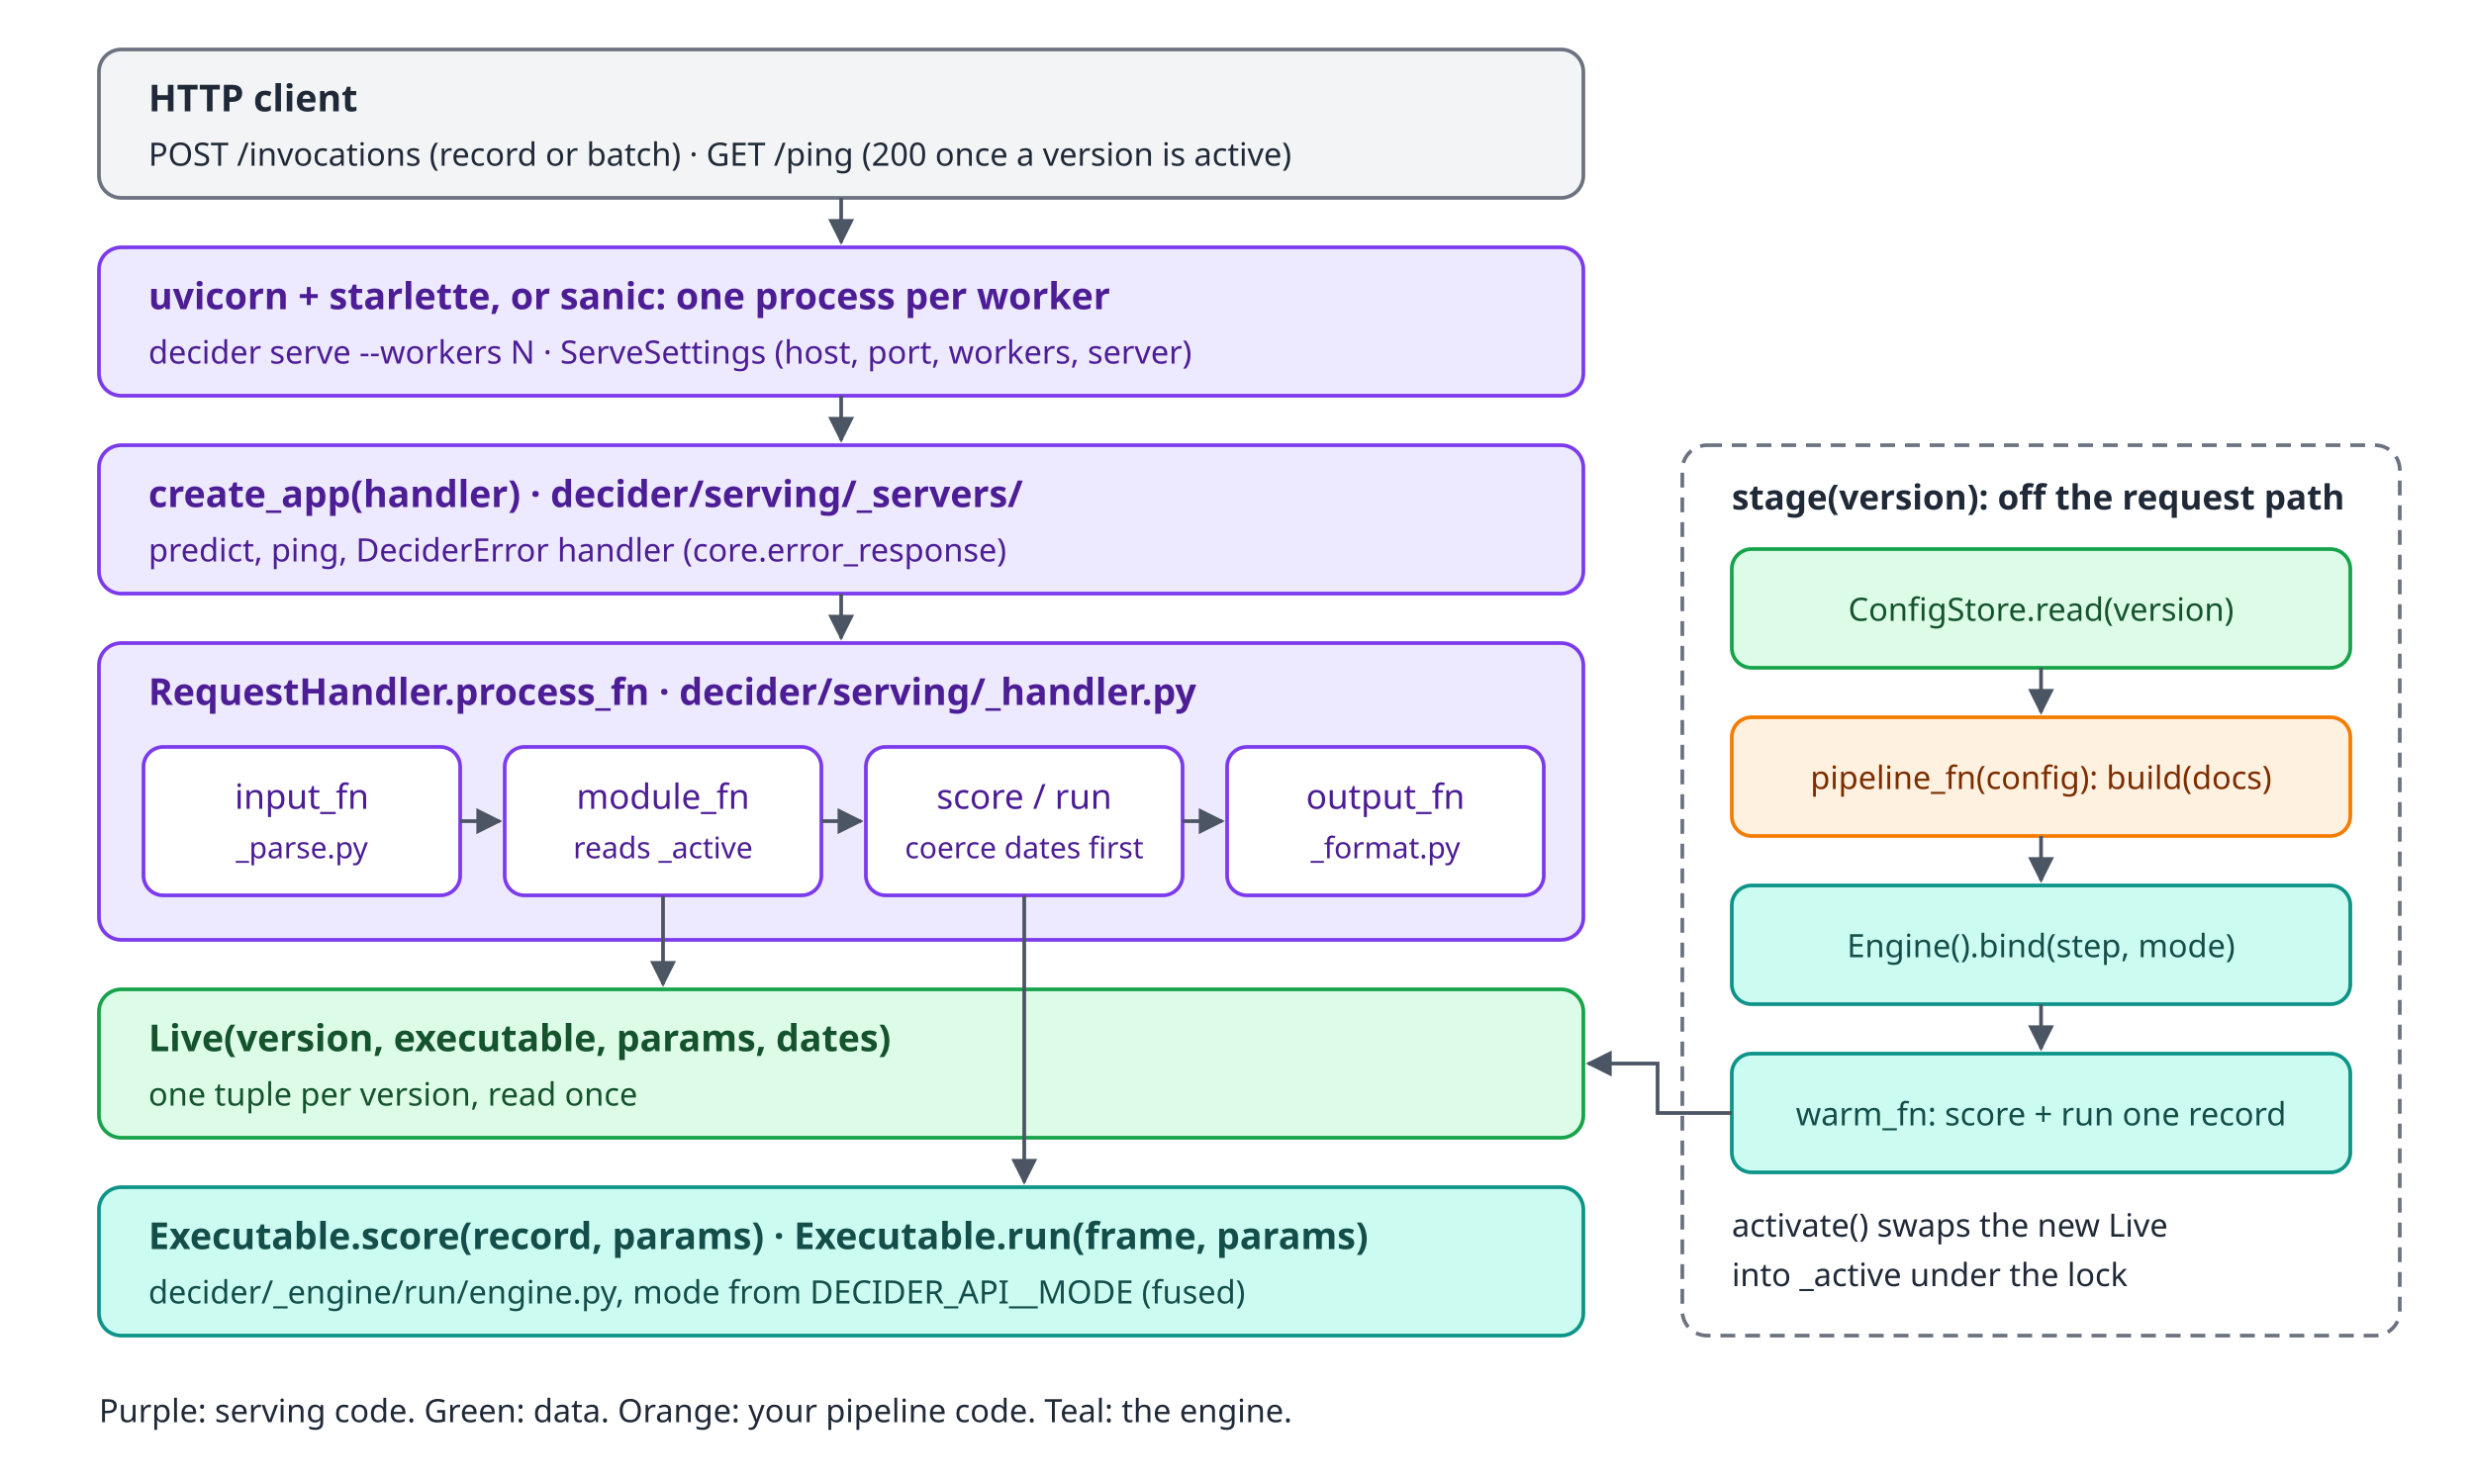
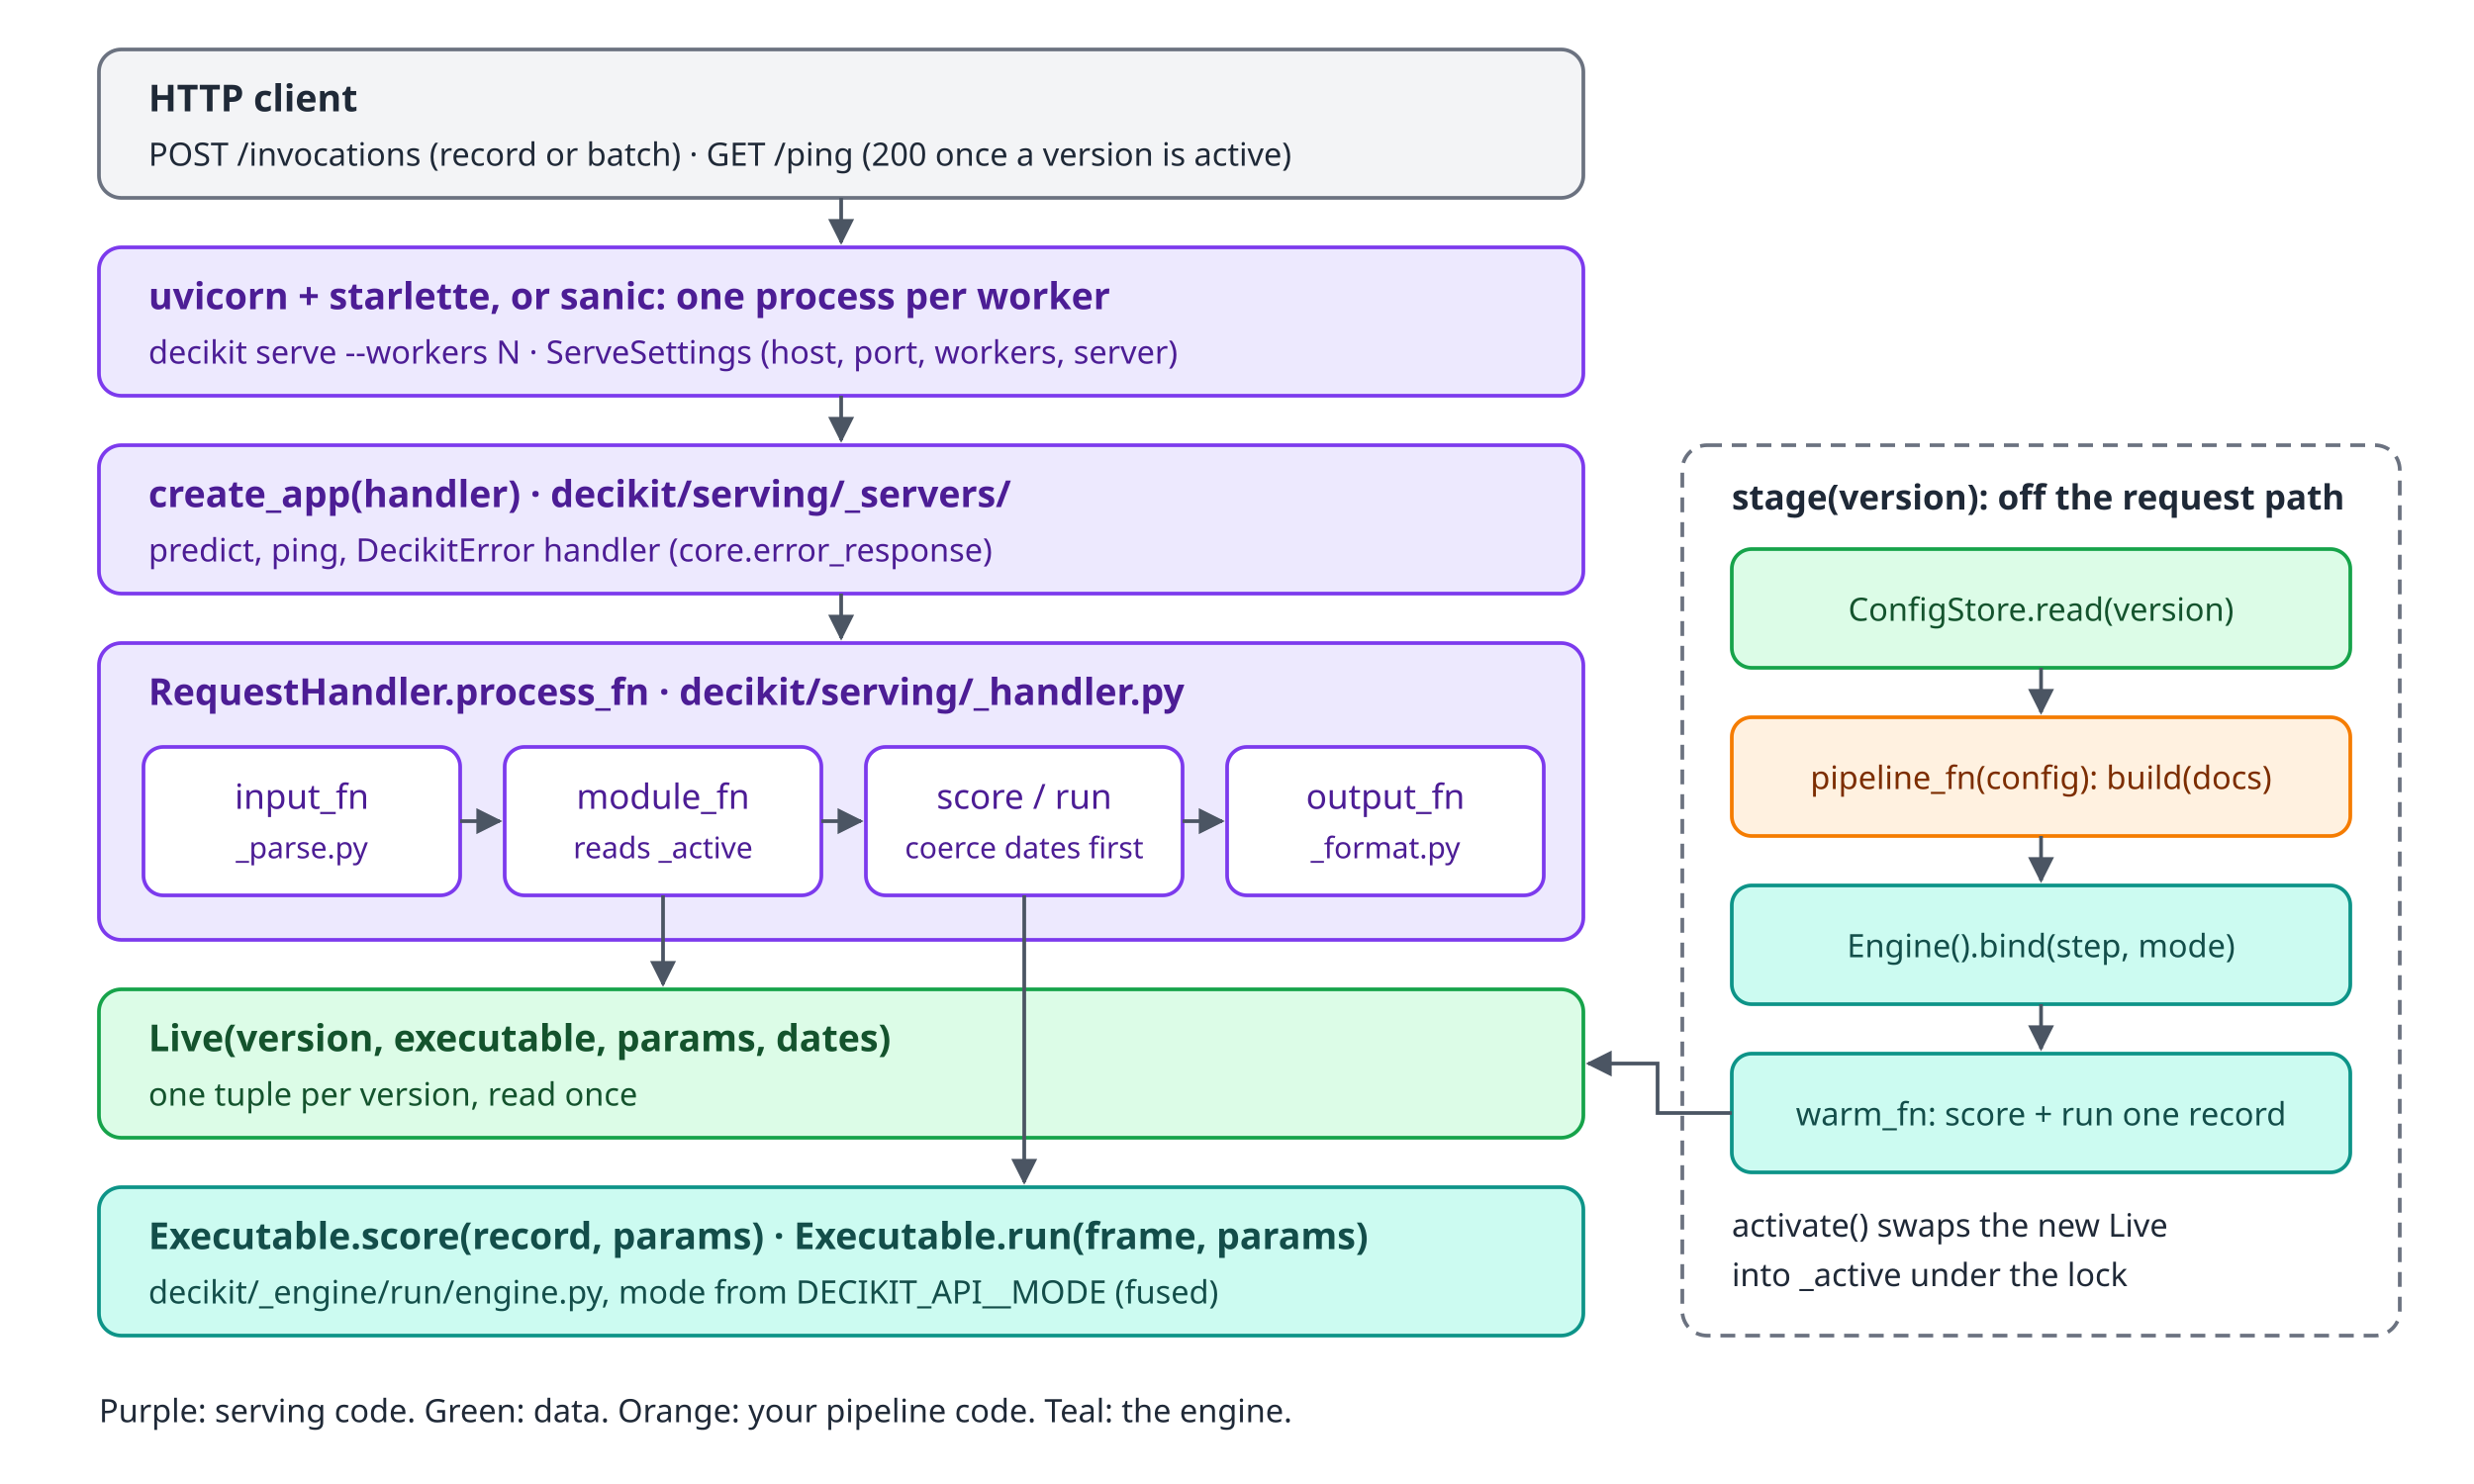
<svg xmlns="http://www.w3.org/2000/svg" viewBox="0 0 1000 600" font-family="system-ui, sans-serif">
  <defs>
    <marker id="a" viewBox="0 0 10 10" refX="9" refY="5" markerWidth="7" markerHeight="7" orient="auto-start-reverse">
      <path d="M0,0 L10,5 L0,10 z" fill="#4b5563" />
    </marker>
  </defs>
  <rect x="0" y="0" width="1000" height="600" fill="#ffffff" />
  <rect x="40" y="20" width="600" height="60" rx="9" fill="#f3f4f6" stroke="#6b7280" stroke-width="1.5" />
  <text x="60" y="45" font-size="15" font-weight="600" fill="#1f2937">HTTP client</text>
  <text x="60" y="67" font-size="13" fill="#1f2937">POST /invocations (record or batch)  ·  GET /ping (200 once a version is active)</text>
  <rect x="40" y="100" width="600" height="60" rx="9" fill="#ede9fe" stroke="#7c3aed" stroke-width="1.5" />
  <text x="60" y="125" font-size="15" font-weight="600" fill="#4c1d95">uvicorn + starlette, or sanic: one process per worker</text>
-   <text x="60" y="147" font-size="13" fill="#4c1d95">decider serve --workers N  ·  ServeSettings (host, port, workers, server)</text>
+   <text x="60" y="147" font-size="13" fill="#4c1d95">decikit serve --workers N  ·  ServeSettings (host, port, workers, server)</text>
  <rect x="40" y="180" width="600" height="60" rx="9" fill="#ede9fe" stroke="#7c3aed" stroke-width="1.5" />
-   <text x="60" y="205" font-size="15" font-weight="600" fill="#4c1d95">create_app(handler)  ·  decider/serving/_servers/</text>
-   <text x="60" y="227" font-size="13" fill="#4c1d95">predict, ping, DeciderError handler (core.error_response)</text>
+   <text x="60" y="205" font-size="15" font-weight="600" fill="#4c1d95">create_app(handler)  ·  decikit/serving/_servers/</text>
+   <text x="60" y="227" font-size="13" fill="#4c1d95">predict, ping, DecikitError handler (core.error_response)</text>
  <rect x="40" y="260" width="600" height="120" rx="9" fill="#ede9fe" stroke="#7c3aed" stroke-width="1.5" />
-   <text x="60" y="285" font-size="15" font-weight="600" fill="#4c1d95">RequestHandler.process_fn  ·  decider/serving/_handler.py</text>
+   <text x="60" y="285" font-size="15" font-weight="600" fill="#4c1d95">RequestHandler.process_fn  ·  decikit/serving/_handler.py</text>
  <rect x="58" y="302" width="128" height="60" rx="8" fill="#ffffff" stroke="#7c3aed" stroke-width="1.5" />
  <text x="122" y="327" font-size="14" text-anchor="middle" fill="#4c1d95">input_fn</text>
  <text x="122" y="347" font-size="12" text-anchor="middle" fill="#4c1d95">_parse.py</text>
  <rect x="204" y="302" width="128" height="60" rx="8" fill="#ffffff" stroke="#7c3aed" stroke-width="1.5" />
  <text x="268" y="327" font-size="14" text-anchor="middle" fill="#4c1d95">module_fn</text>
  <text x="268" y="347" font-size="12" text-anchor="middle" fill="#4c1d95">reads _active</text>
  <rect x="350" y="302" width="128" height="60" rx="8" fill="#ffffff" stroke="#7c3aed" stroke-width="1.5" />
  <text x="414" y="327" font-size="14" text-anchor="middle" fill="#4c1d95">score / run</text>
  <text x="414" y="347" font-size="12" text-anchor="middle" fill="#4c1d95">coerce dates first</text>
  <rect x="496" y="302" width="128" height="60" rx="8" fill="#ffffff" stroke="#7c3aed" stroke-width="1.5" />
  <text x="560" y="327" font-size="14" text-anchor="middle" fill="#4c1d95">output_fn</text>
  <text x="560" y="347" font-size="12" text-anchor="middle" fill="#4c1d95">_format.py</text>
  <line x1="186" y1="332" x2="202" y2="332" stroke="#4b5563" stroke-width="1.5" marker-end="url(#a)" />
  <line x1="332" y1="332" x2="348" y2="332" stroke="#4b5563" stroke-width="1.5" marker-end="url(#a)" />
  <line x1="478" y1="332" x2="494" y2="332" stroke="#4b5563" stroke-width="1.5" marker-end="url(#a)" />
  <rect x="40" y="400" width="600" height="60" rx="9" fill="#dcfce7" stroke="#16a34a" stroke-width="1.5" />
  <text x="60" y="425" font-size="15" font-weight="600" fill="#14532d">Live(version, executable, params, dates)</text>
  <text x="60" y="447" font-size="13" fill="#14532d">one tuple per version, read once</text>
  <rect x="40" y="480" width="600" height="60" rx="9" fill="#ccfbf1" stroke="#0d9488" stroke-width="1.5" />
  <text x="60" y="505" font-size="15" font-weight="600" fill="#134e4a">Executable.score(record, params)  ·  Executable.run(frame, params)</text>
-   <text x="60" y="527" font-size="13" fill="#134e4a">decider/_engine/run/engine.py, mode from DECIDER_API__MODE (fused)</text>
+   <text x="60" y="527" font-size="13" fill="#134e4a">decikit/_engine/run/engine.py, mode from DECIKIT_API__MODE (fused)</text>
  <line x1="340" y1="80" x2="340" y2="98" stroke="#4b5563" stroke-width="1.5" marker-end="url(#a)" />
  <line x1="340" y1="160" x2="340" y2="178" stroke="#4b5563" stroke-width="1.5" marker-end="url(#a)" />
  <line x1="340" y1="240" x2="340" y2="258" stroke="#4b5563" stroke-width="1.5" marker-end="url(#a)" />
  <line x1="268" y1="362" x2="268" y2="398" stroke="#4b5563" stroke-width="1.5" marker-end="url(#a)" />
  <line x1="414" y1="362" x2="414" y2="478" stroke="#4b5563" stroke-width="1.5" marker-end="url(#a)" />
  <rect x="680" y="180" width="290" height="360" rx="10" fill="#ffffff" stroke="#6b7280" stroke-width="1.5" stroke-dasharray="6 4" />
  <text x="700" y="206" font-size="14" font-weight="600" fill="#1f2937">stage(version): off the request path</text>
  <rect x="700" y="222" width="250" height="48" rx="8" fill="#dcfce7" stroke="#16a34a" stroke-width="1.5" />
  <text x="825" y="251" font-size="13" text-anchor="middle" fill="#14532d">ConfigStore.read(version)</text>
  <rect x="700" y="290" width="250" height="48" rx="8" fill="#fff1e0" stroke="#f57c00" stroke-width="1.5" />
  <text x="825" y="319" font-size="13" text-anchor="middle" fill="#7c2d00">pipeline_fn(config): build(docs)</text>
  <rect x="700" y="358" width="250" height="48" rx="8" fill="#ccfbf1" stroke="#0d9488" stroke-width="1.5" />
  <text x="825" y="387" font-size="13" text-anchor="middle" fill="#134e4a">Engine().bind(step, mode)</text>
  <rect x="700" y="426" width="250" height="48" rx="8" fill="#ccfbf1" stroke="#0d9488" stroke-width="1.5" />
  <text x="825" y="455" font-size="13" text-anchor="middle" fill="#134e4a">warm_fn: score + run one record</text>
  <line x1="825" y1="270" x2="825" y2="288" stroke="#4b5563" stroke-width="1.5" marker-end="url(#a)" />
  <line x1="825" y1="338" x2="825" y2="356" stroke="#4b5563" stroke-width="1.5" marker-end="url(#a)" />
  <line x1="825" y1="406" x2="825" y2="424" stroke="#4b5563" stroke-width="1.5" marker-end="url(#a)" />
  <path d="M700 450 L670 450 L670 430 L642 430" fill="none" stroke="#4b5563" stroke-width="1.5" marker-end="url(#a)" />
  <text x="700" y="500" font-size="13" fill="#1f2937">activate() swaps the new Live</text>
  <text x="700" y="520" font-size="13" fill="#1f2937">into _active under the lock</text>
  <text x="40" y="575" font-size="13" fill="#1f2937">Purple: serving code. Green: data. Orange: your pipeline code. Teal: the engine.</text>
</svg>
